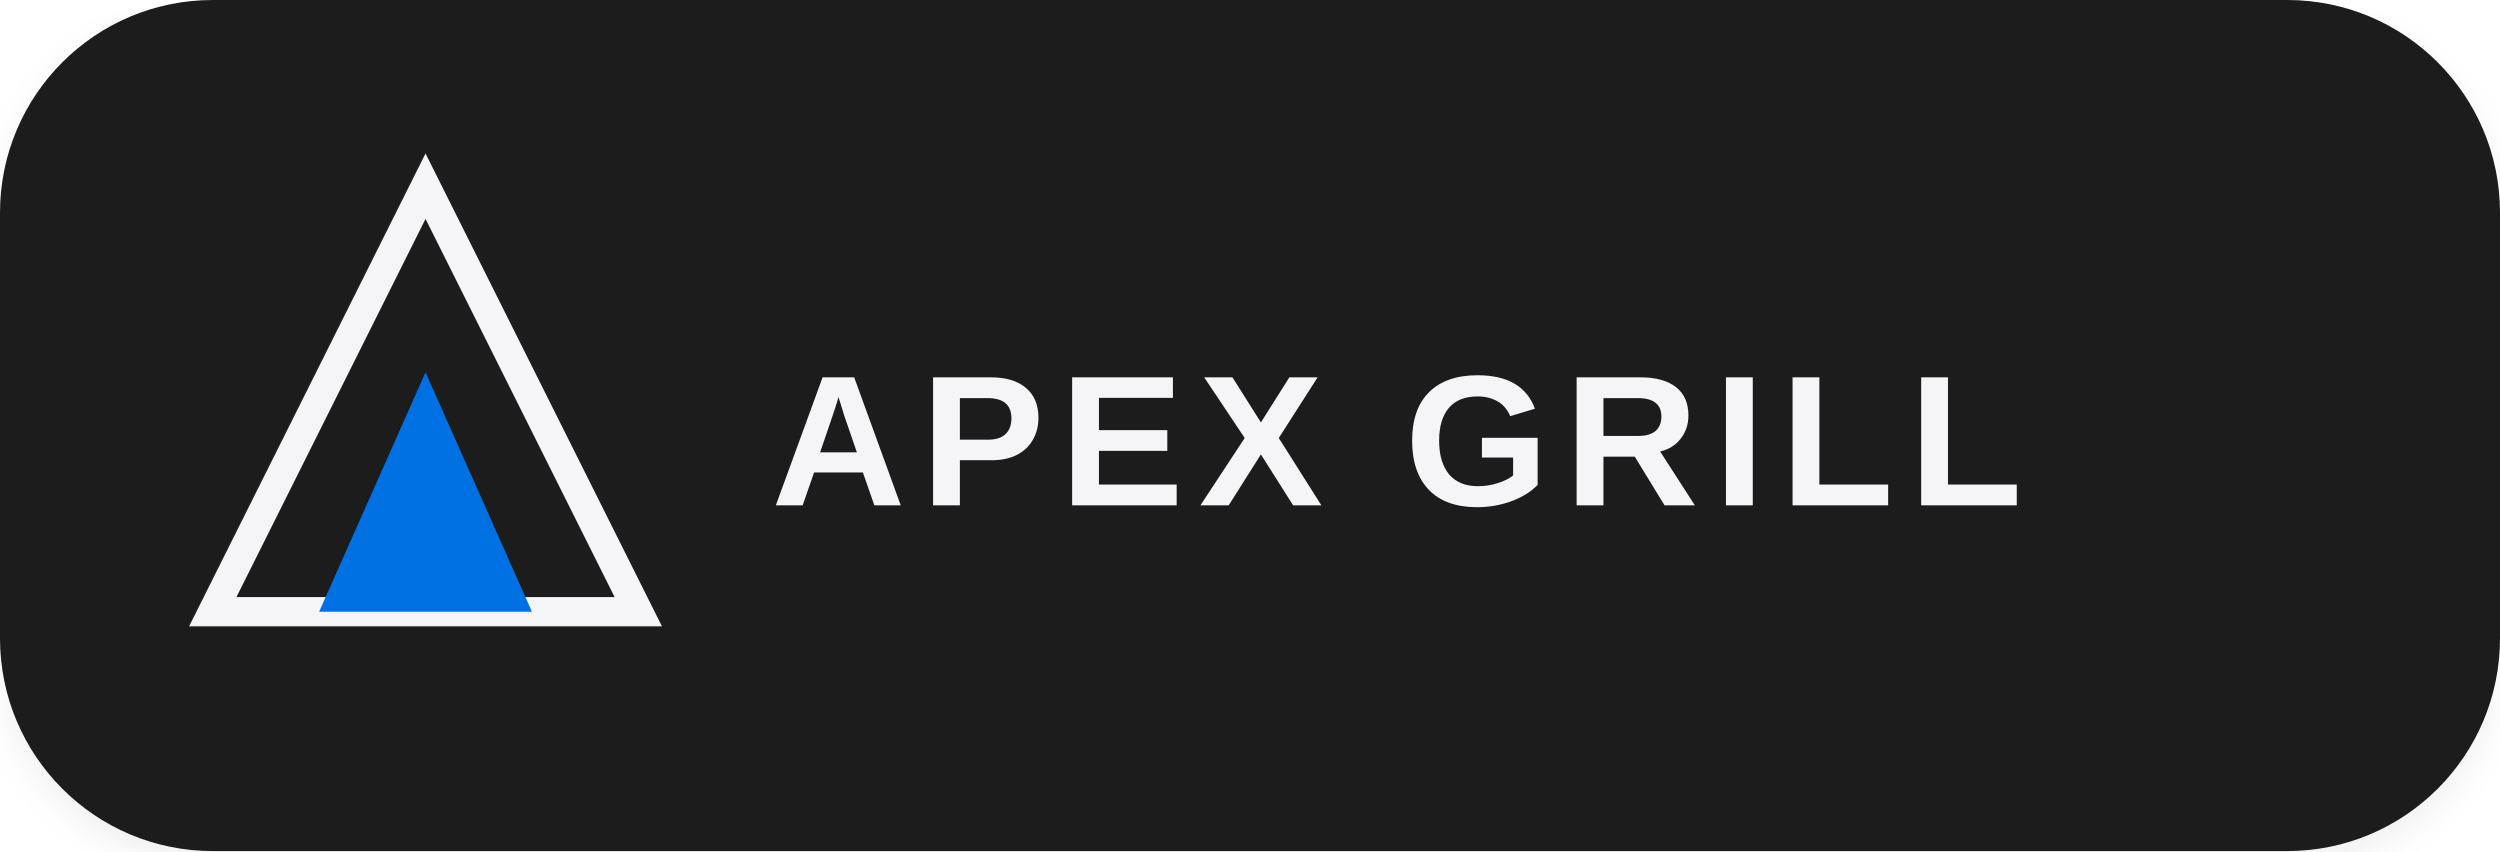
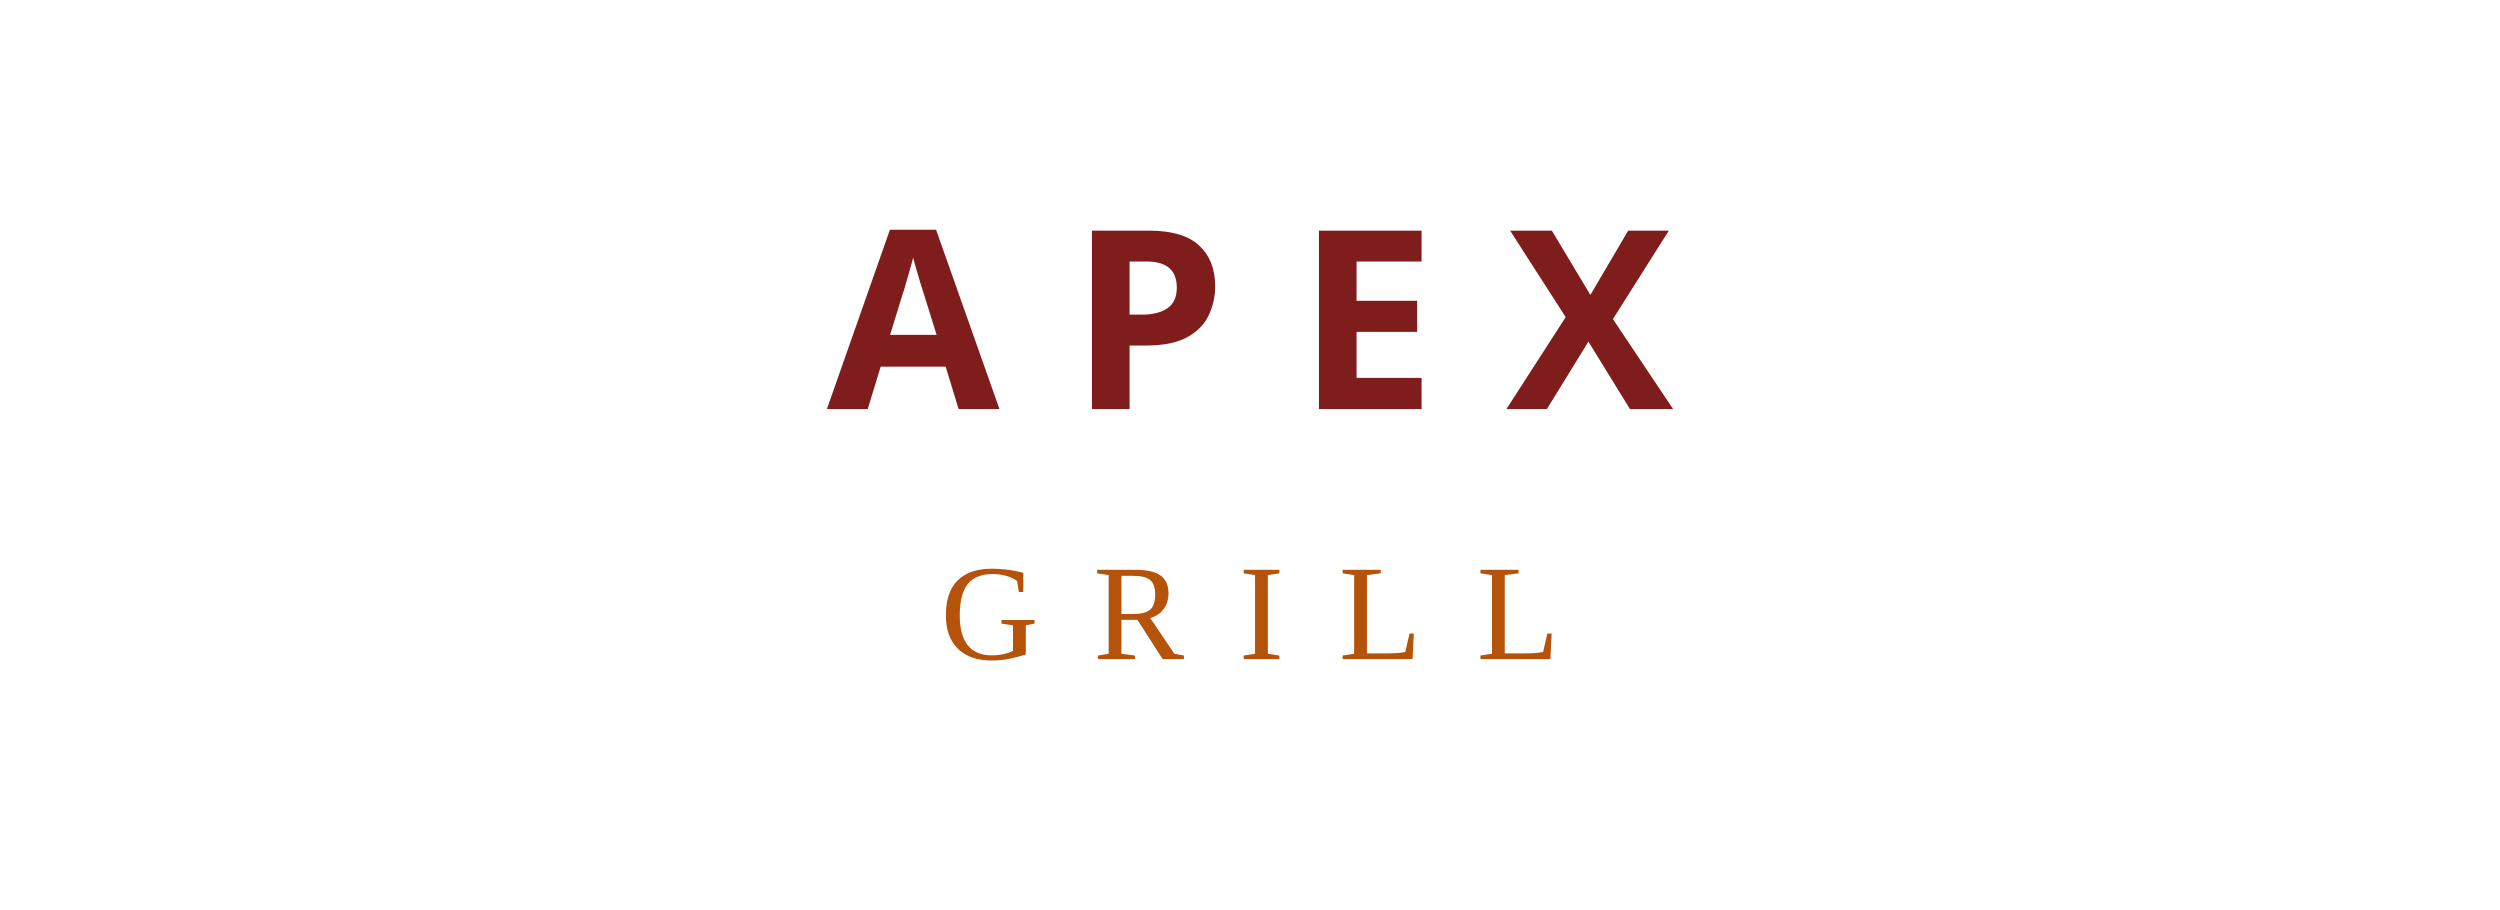
- <svg xmlns="http://www.w3.org/2000/svg" viewBox="0 0 188 64" role="img" aria-label="APEX GRILL">
-   <defs>
-     <filter id="s" x="-8%" y="-20%" width="116%" height="140%">
-       <feDropShadow dx="0" dy="1" stdDeviation="1.2" flood-color="#000000" flood-opacity="0.06" />
-     </filter>
-   </defs>
-   <rect width="188" height="64" rx="16" fill="#1D1D1F" filter="url(#s)" />
-   <path d="M16 46L32 14l16 32H16z" fill="none" stroke="#F5F5F7" stroke-width="2.2" />
-   <path d="M24 46l8-18 8 18" fill="#0071E3" />
-   <text x="58" y="38" font-family="'Helvetica Neue', Arial, sans-serif" font-size="14" font-weight="800" letter-spacing="0.08em" fill="#F5F5F7">APEX GRILL</text>
+ <svg xmlns="http://www.w3.org/2000/svg" viewBox="0 0 220 80" role="img" aria-label="APEX GRILL">
+   <text x="110" y="36" text-anchor="middle" font-family="'Avenir Next Condensed', 'Avenir Next', sans-serif" font-size="22" font-weight="700" letter-spacing="0.28em" fill="#7F1D1D">APEX</text>
+   <text x="110" y="58" text-anchor="middle" font-family="Georgia, 'Times New Roman', serif" font-size="12" letter-spacing="0.4em" fill="#B45309">GRILL</text>
</svg>
